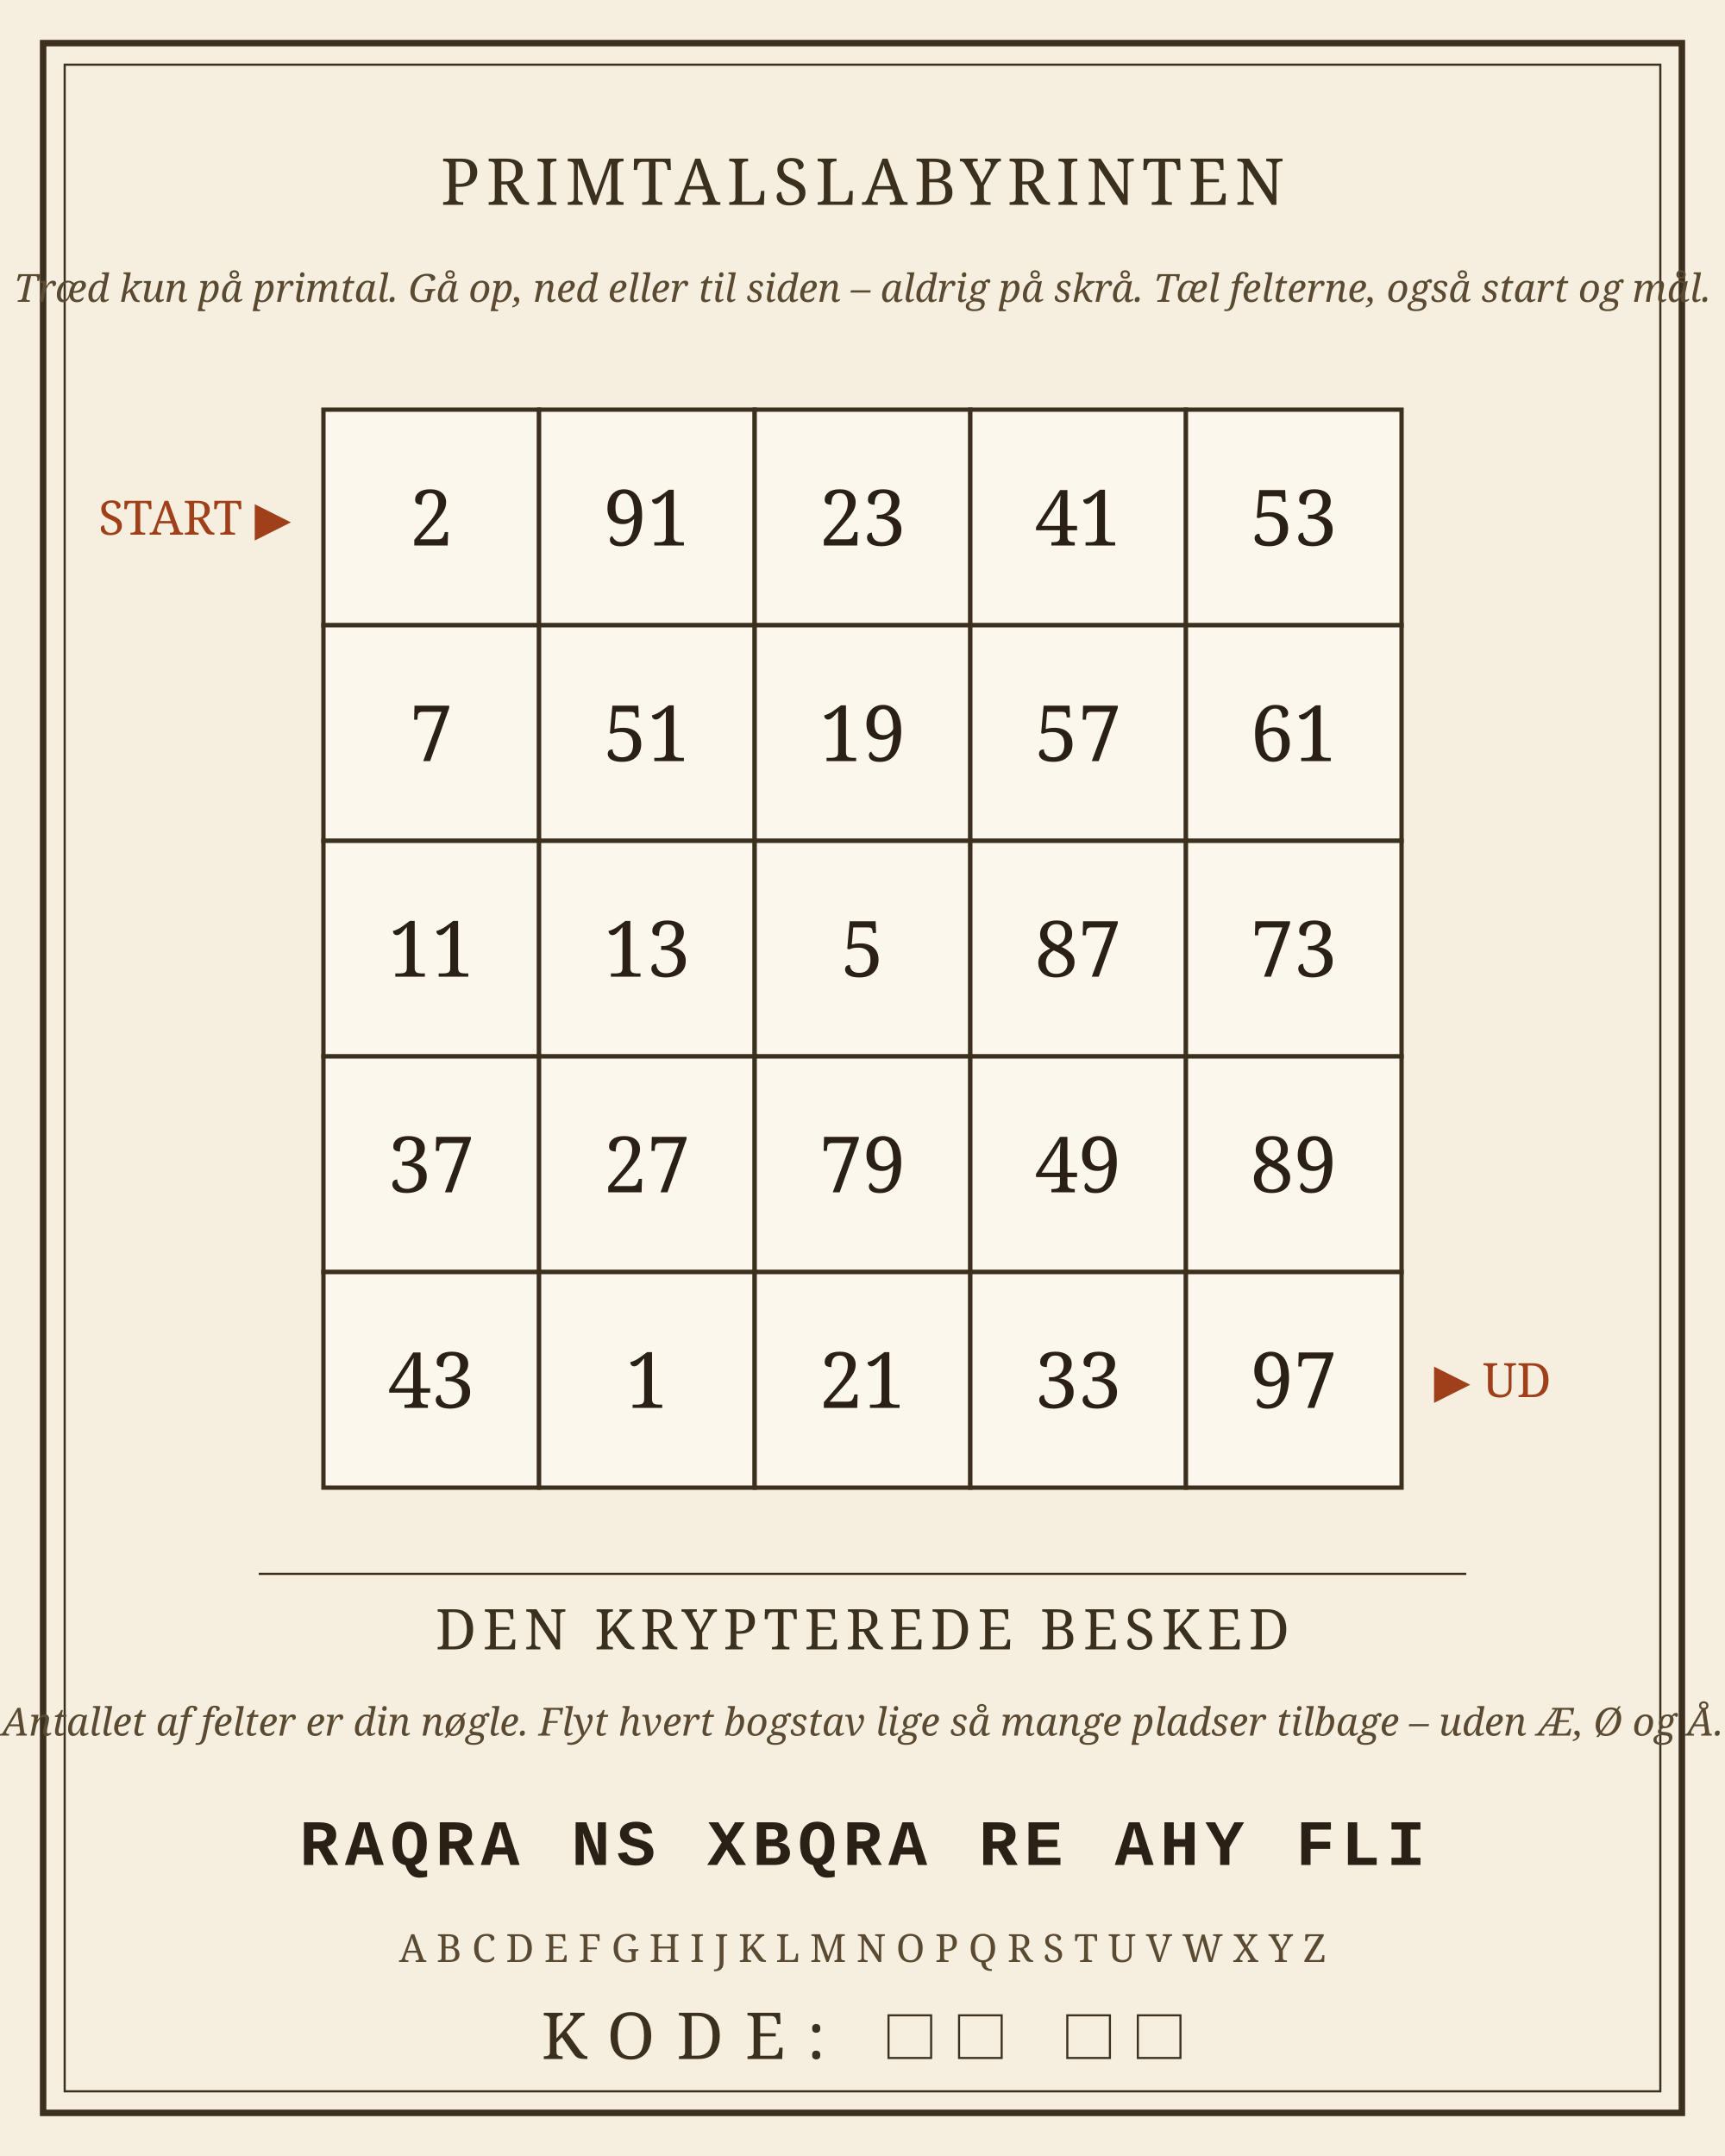
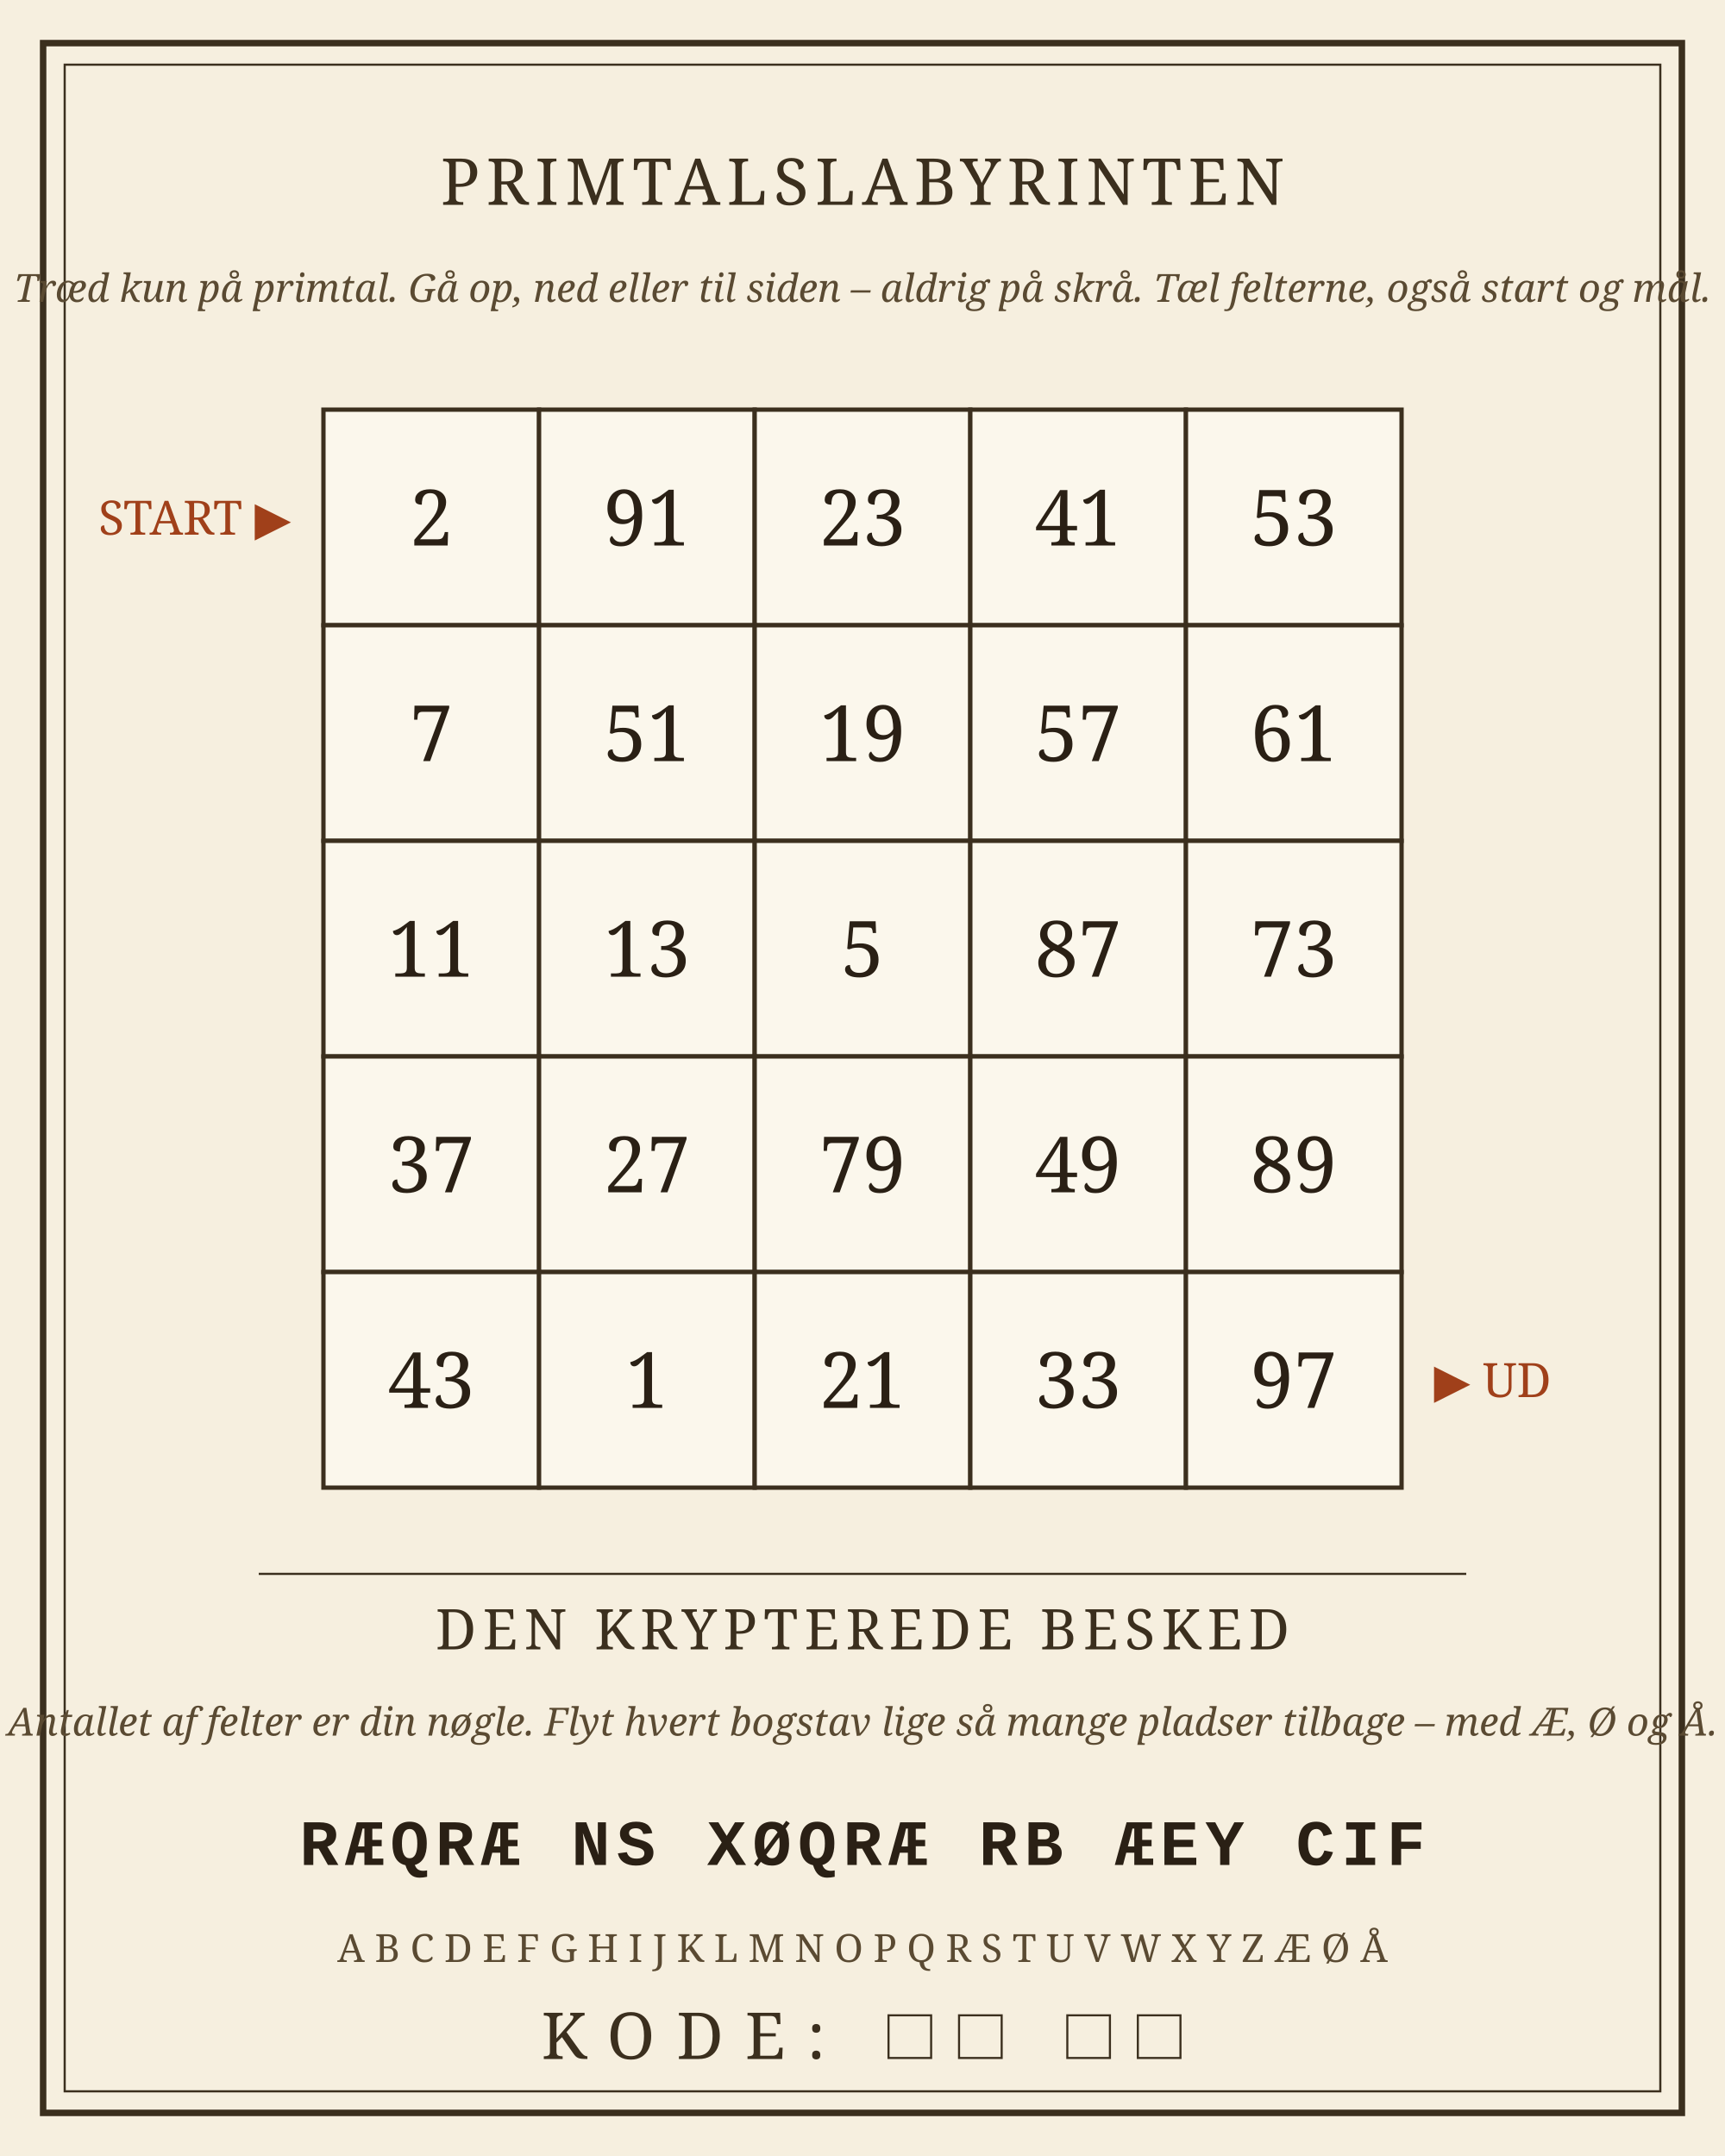
<svg xmlns="http://www.w3.org/2000/svg" width="800" height="1000" viewBox="0 0 800 1000" font-family="Georgia, serif">
  <rect width="800" height="1000" fill="#f6efdf" />
  <rect x="20" y="20" width="760" height="960" fill="none" stroke="#3b2f1e" stroke-width="3" />
  <rect x="30" y="30" width="740" height="940" fill="none" stroke="#3b2f1e" stroke-width="1" />
  <text x="400" y="95" text-anchor="middle" font-size="30" fill="#3b2f1e" letter-spacing="3">PRIMTALSLABYRINTEN</text>
  <text x="400" y="140" text-anchor="middle" font-size="18" font-style="italic" fill="#5a4a32">Træd kun på primtal. Gå op, ned eller til siden – aldrig på skrå. Tæl felterne, også start og mål.</text>
  <rect x="150" y="190" width="100" height="100" fill="#fbf7ec" stroke="#3b2f1e" stroke-width="2" />
  <rect x="250" y="190" width="100" height="100" fill="#fbf7ec" stroke="#3b2f1e" stroke-width="2" />
  <rect x="350" y="190" width="100" height="100" fill="#fbf7ec" stroke="#3b2f1e" stroke-width="2" />
  <rect x="450" y="190" width="100" height="100" fill="#fbf7ec" stroke="#3b2f1e" stroke-width="2" />
  <rect x="550" y="190" width="100" height="100" fill="#fbf7ec" stroke="#3b2f1e" stroke-width="2" />
  <rect x="150" y="290" width="100" height="100" fill="#fbf7ec" stroke="#3b2f1e" stroke-width="2" />
  <rect x="250" y="290" width="100" height="100" fill="#fbf7ec" stroke="#3b2f1e" stroke-width="2" />
  <rect x="350" y="290" width="100" height="100" fill="#fbf7ec" stroke="#3b2f1e" stroke-width="2" />
  <rect x="450" y="290" width="100" height="100" fill="#fbf7ec" stroke="#3b2f1e" stroke-width="2" />
  <rect x="550" y="290" width="100" height="100" fill="#fbf7ec" stroke="#3b2f1e" stroke-width="2" />
  <rect x="150" y="390" width="100" height="100" fill="#fbf7ec" stroke="#3b2f1e" stroke-width="2" />
  <rect x="250" y="390" width="100" height="100" fill="#fbf7ec" stroke="#3b2f1e" stroke-width="2" />
  <rect x="350" y="390" width="100" height="100" fill="#fbf7ec" stroke="#3b2f1e" stroke-width="2" />
  <rect x="450" y="390" width="100" height="100" fill="#fbf7ec" stroke="#3b2f1e" stroke-width="2" />
  <rect x="550" y="390" width="100" height="100" fill="#fbf7ec" stroke="#3b2f1e" stroke-width="2" />
  <rect x="150" y="490" width="100" height="100" fill="#fbf7ec" stroke="#3b2f1e" stroke-width="2" />
  <rect x="250" y="490" width="100" height="100" fill="#fbf7ec" stroke="#3b2f1e" stroke-width="2" />
  <rect x="350" y="490" width="100" height="100" fill="#fbf7ec" stroke="#3b2f1e" stroke-width="2" />
  <rect x="450" y="490" width="100" height="100" fill="#fbf7ec" stroke="#3b2f1e" stroke-width="2" />
  <rect x="550" y="490" width="100" height="100" fill="#fbf7ec" stroke="#3b2f1e" stroke-width="2" />
  <rect x="150" y="590" width="100" height="100" fill="#fbf7ec" stroke="#3b2f1e" stroke-width="2" />
  <rect x="250" y="590" width="100" height="100" fill="#fbf7ec" stroke="#3b2f1e" stroke-width="2" />
  <rect x="350" y="590" width="100" height="100" fill="#fbf7ec" stroke="#3b2f1e" stroke-width="2" />
  <rect x="450" y="590" width="100" height="100" fill="#fbf7ec" stroke="#3b2f1e" stroke-width="2" />
  <rect x="550" y="590" width="100" height="100" fill="#fbf7ec" stroke="#3b2f1e" stroke-width="2" />
  <text x="200.0" y="253.0" text-anchor="middle" font-size="36" fill="#2a2015">2</text>
  <text x="300.0" y="253.0" text-anchor="middle" font-size="36" fill="#2a2015">91</text>
  <text x="400.0" y="253.0" text-anchor="middle" font-size="36" fill="#2a2015">23</text>
  <text x="500.0" y="253.0" text-anchor="middle" font-size="36" fill="#2a2015">41</text>
  <text x="600.0" y="253.0" text-anchor="middle" font-size="36" fill="#2a2015">53</text>
  <text x="200.0" y="353.0" text-anchor="middle" font-size="36" fill="#2a2015">7</text>
  <text x="300.0" y="353.0" text-anchor="middle" font-size="36" fill="#2a2015">51</text>
  <text x="400.0" y="353.0" text-anchor="middle" font-size="36" fill="#2a2015">19</text>
  <text x="500.0" y="353.0" text-anchor="middle" font-size="36" fill="#2a2015">57</text>
  <text x="600.0" y="353.0" text-anchor="middle" font-size="36" fill="#2a2015">61</text>
  <text x="200.0" y="453.0" text-anchor="middle" font-size="36" fill="#2a2015">11</text>
  <text x="300.0" y="453.0" text-anchor="middle" font-size="36" fill="#2a2015">13</text>
  <text x="400.0" y="453.0" text-anchor="middle" font-size="36" fill="#2a2015">5</text>
  <text x="500.0" y="453.0" text-anchor="middle" font-size="36" fill="#2a2015">87</text>
  <text x="600.0" y="453.0" text-anchor="middle" font-size="36" fill="#2a2015">73</text>
  <text x="200.0" y="553.0" text-anchor="middle" font-size="36" fill="#2a2015">37</text>
  <text x="300.0" y="553.0" text-anchor="middle" font-size="36" fill="#2a2015">27</text>
  <text x="400.0" y="553.0" text-anchor="middle" font-size="36" fill="#2a2015">79</text>
  <text x="500.0" y="553.0" text-anchor="middle" font-size="36" fill="#2a2015">49</text>
  <text x="600.0" y="553.0" text-anchor="middle" font-size="36" fill="#2a2015">89</text>
  <text x="200.0" y="653.0" text-anchor="middle" font-size="36" fill="#2a2015">43</text>
  <text x="300.0" y="653.0" text-anchor="middle" font-size="36" fill="#2a2015">1</text>
  <text x="400.0" y="653.0" text-anchor="middle" font-size="36" fill="#2a2015">21</text>
  <text x="500.0" y="653.0" text-anchor="middle" font-size="36" fill="#2a2015">33</text>
  <text x="600.0" y="653.0" text-anchor="middle" font-size="36" fill="#2a2015">97</text>
  <text x="135" y="248.0" text-anchor="end" font-size="22" fill="#a0401a">START ▶</text>
  <text x="665" y="648.0" font-size="22" fill="#a0401a">▶ UD</text>
  <line x1="120" y1="730" x2="680" y2="730" stroke="#3b2f1e" stroke-width="1" />
  <text x="400" y="765" text-anchor="middle" font-size="26" fill="#3b2f1e" letter-spacing="3">DEN KRYPTEREDE BESKED</text>
-   <text x="400" y="805" text-anchor="middle" font-size="18" font-style="italic" fill="#5a4a32">Antallet af felter er din nøgle. Flyt hvert bogstav lige så mange pladser tilbage – uden Æ, Ø og Å.</text>
-   <text x="400" y="865" text-anchor="middle" font-size="30" font-family="Courier New, monospace" font-weight="bold" fill="#2a2015" letter-spacing="3">RAQRA NS XBQRA RE AHY FLI</text>
-   <text x="400" y="910" text-anchor="middle" font-size="18" fill="#5a4a32">A B C D E F G H I J K L M N O P Q R S T U V W X Y Z</text>
+   <text x="400" y="805" text-anchor="middle" font-size="18" font-style="italic" fill="#5a4a32">Antallet af felter er din nøgle. Flyt hvert bogstav lige så mange pladser tilbage – med Æ, Ø og Å.</text>
+   <text x="400" y="865" text-anchor="middle" font-size="30" font-family="Courier New, monospace" font-weight="bold" fill="#2a2015" letter-spacing="3">RÆQRÆ NS XØQRÆ RB ÆEY CIF</text>
+   <text x="400" y="910" text-anchor="middle" font-size="18" fill="#5a4a32">A B C D E F G H I J K L M N O P Q R S T U V W X Y Z Æ Ø Å</text>
  <text x="400" y="955" text-anchor="middle" font-size="30" fill="#3b2f1e" letter-spacing="10">KODE: ☐☐ ☐☐</text>
</svg>
